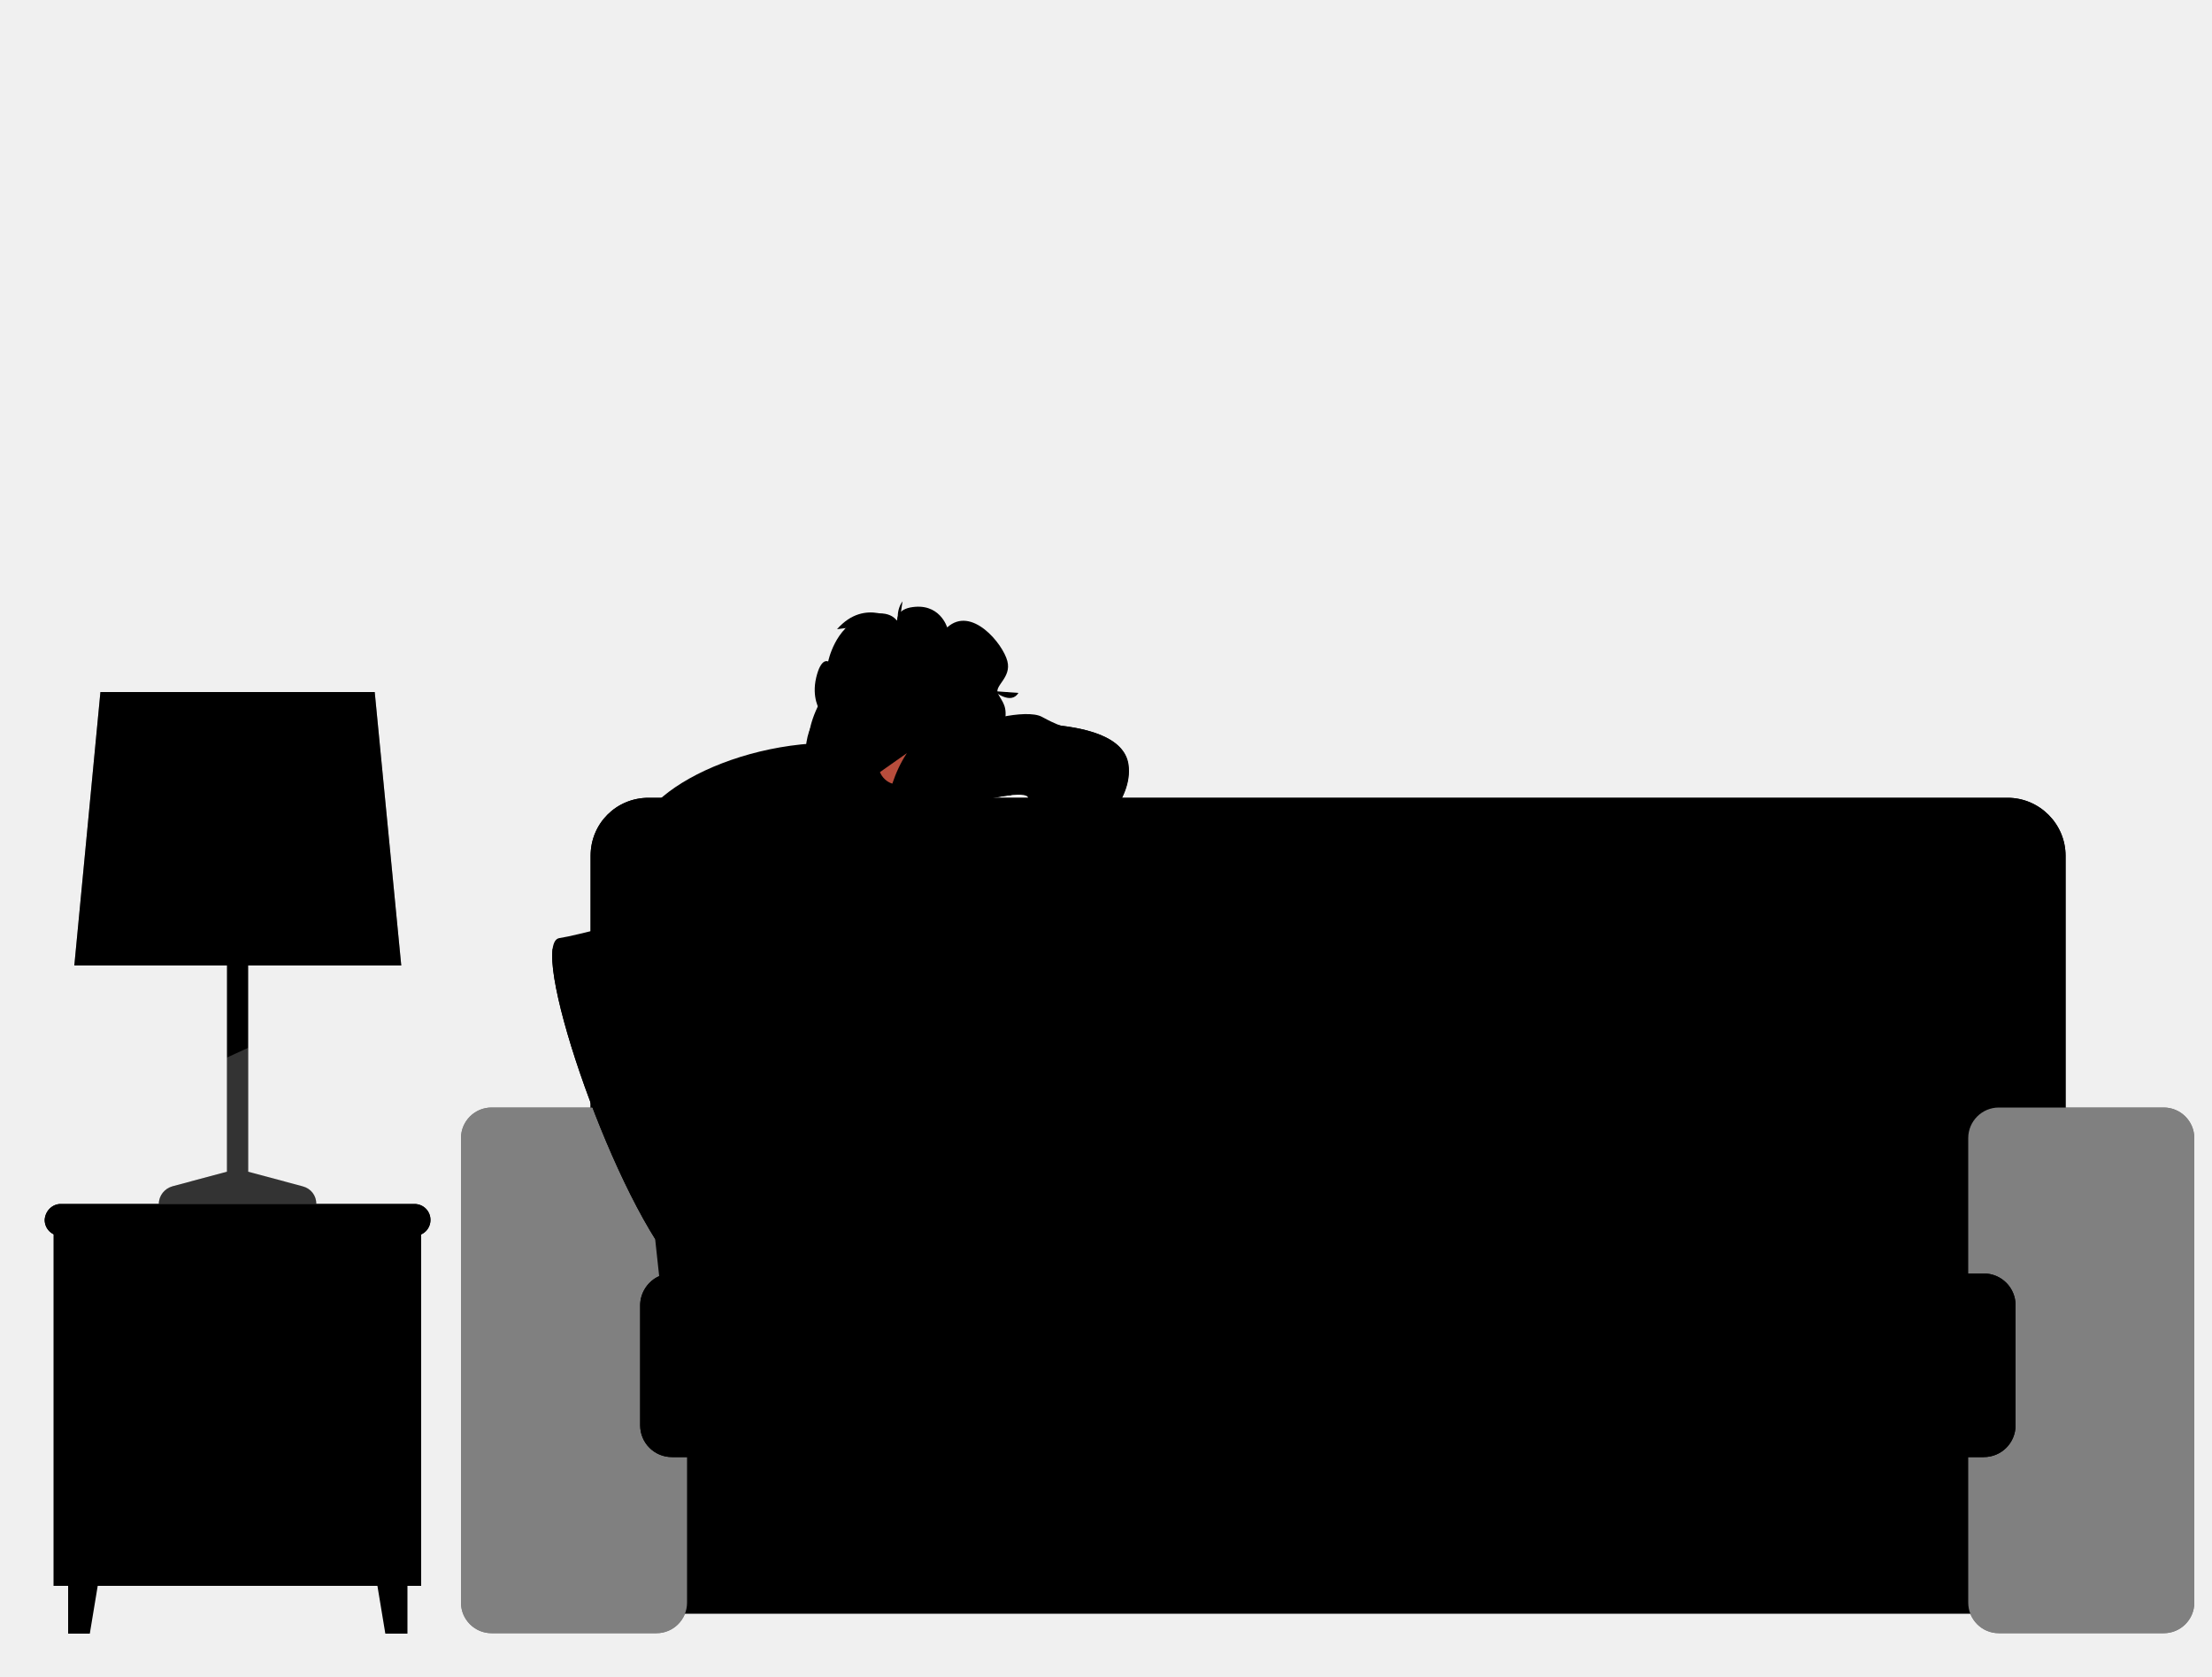
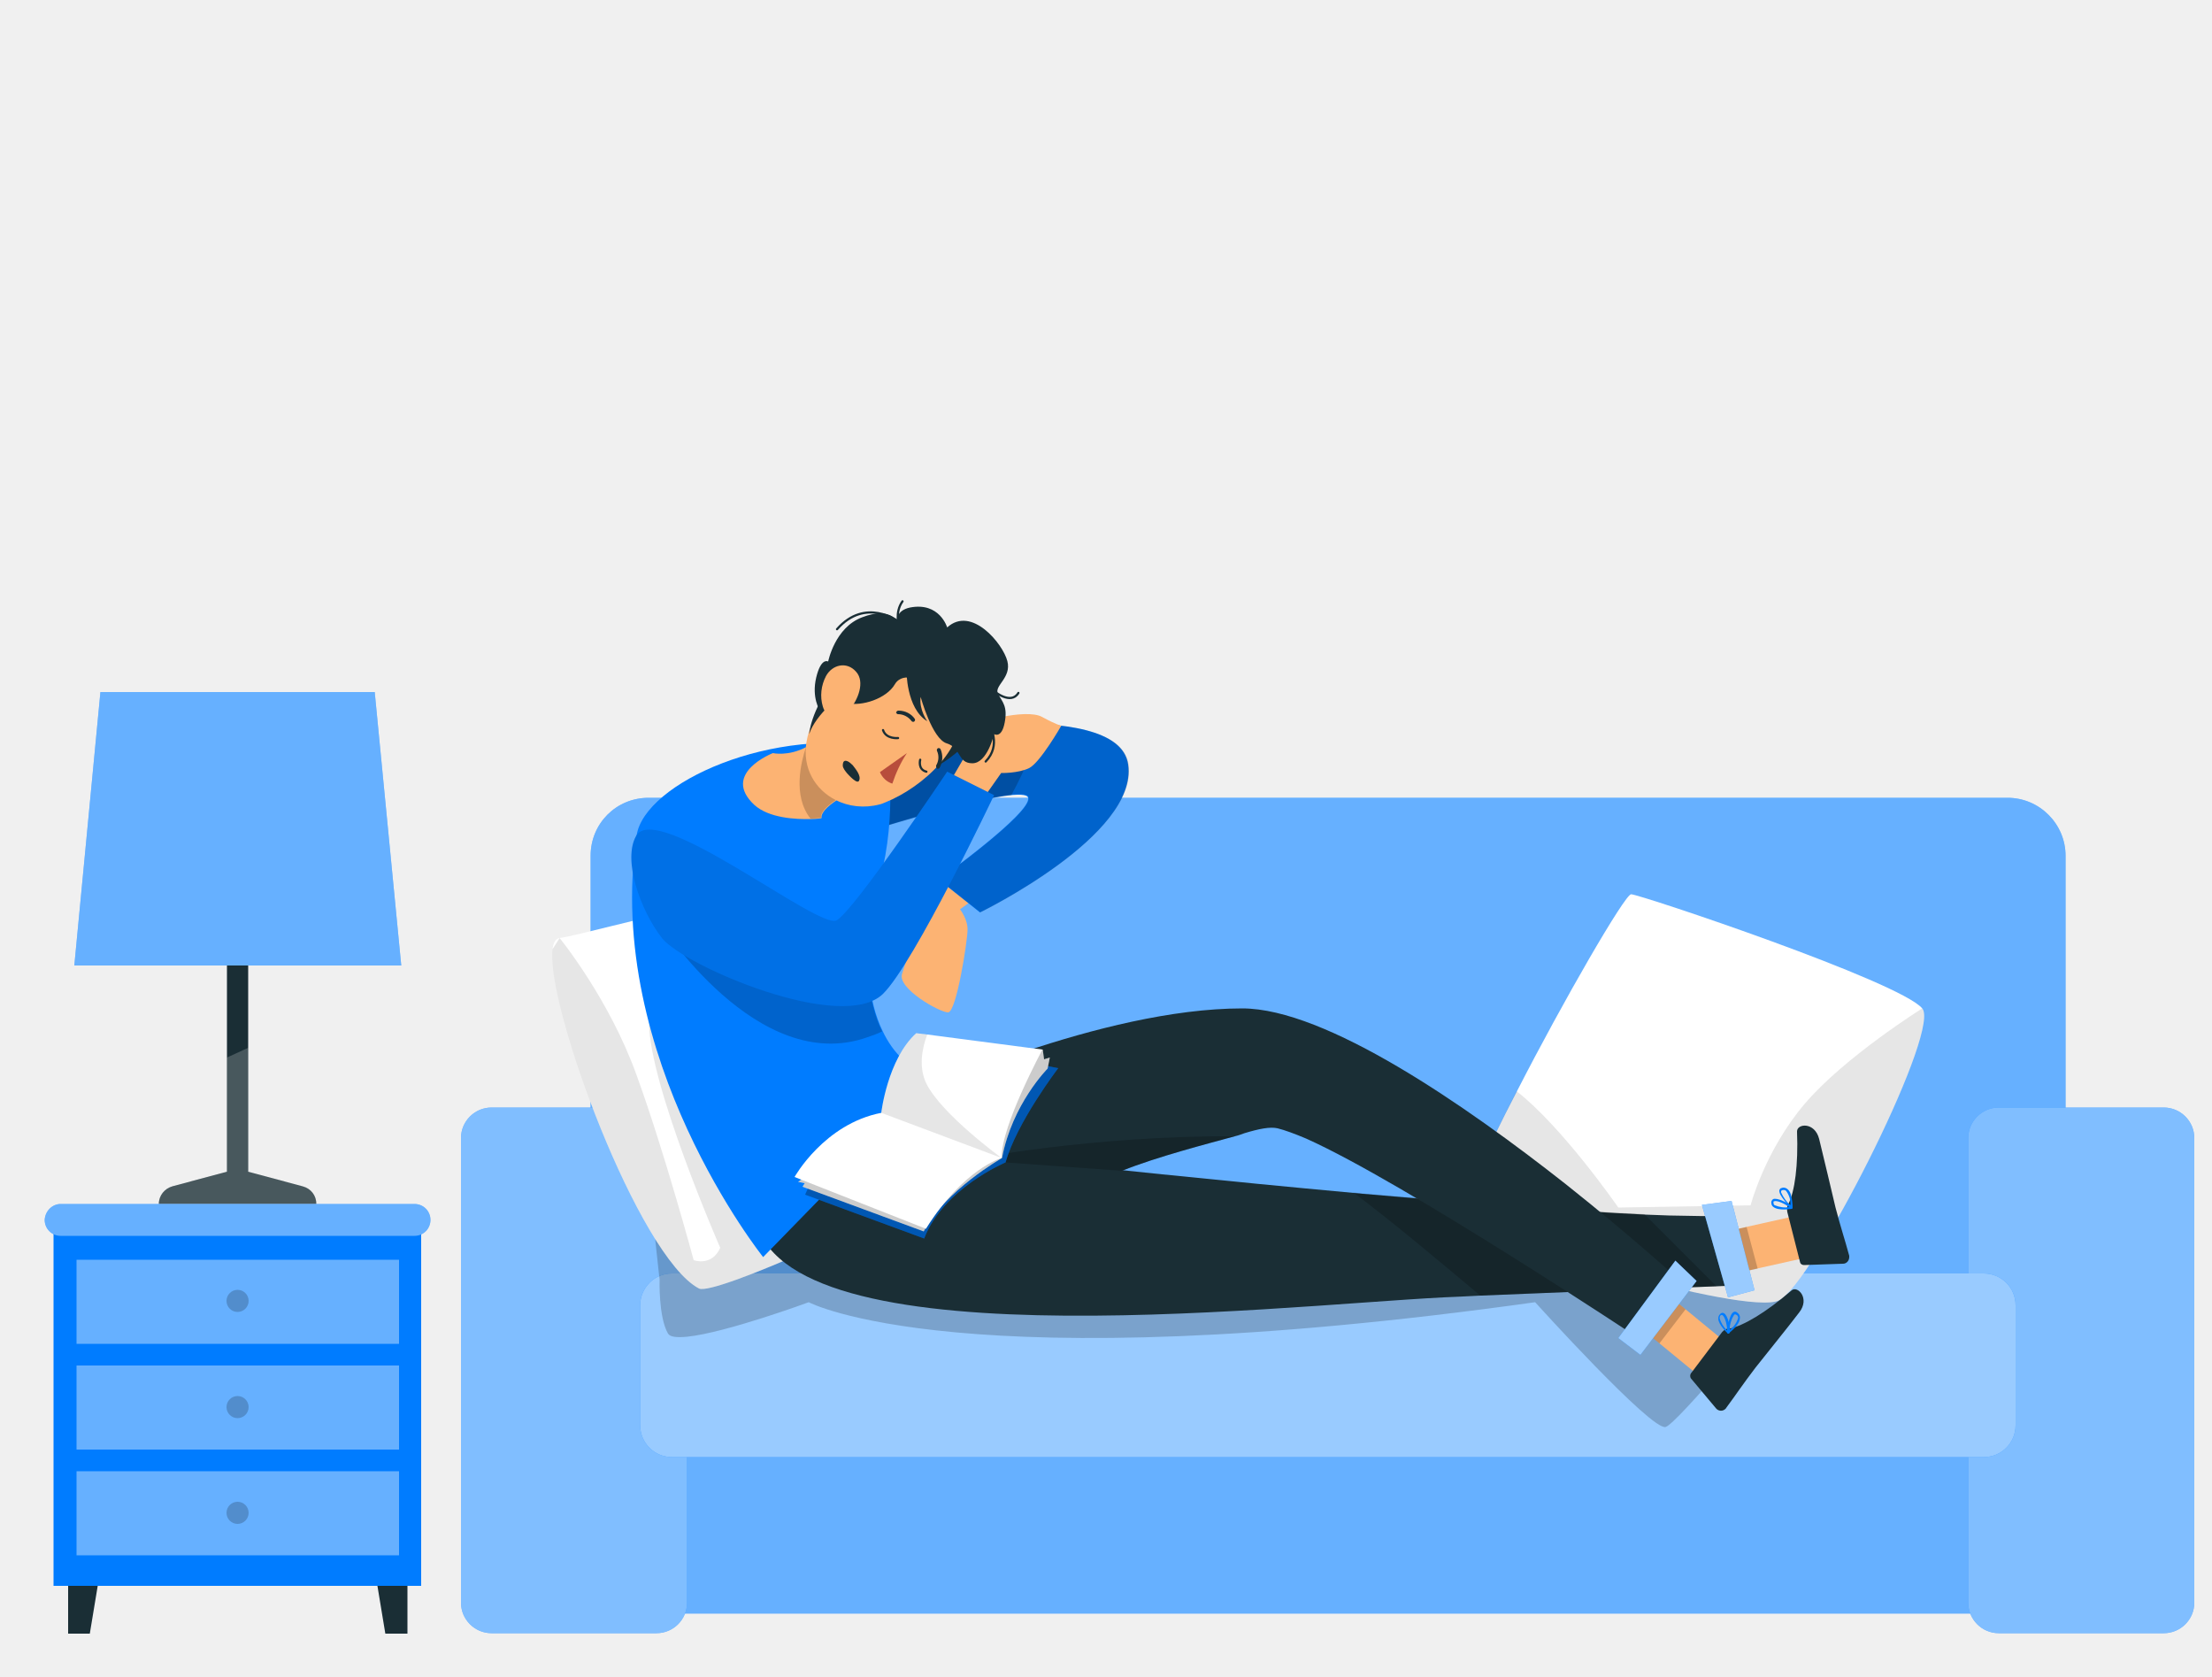
<svg xmlns="http://www.w3.org/2000/svg" version="1.1" id="Layer_1" x="0" y="0" viewBox="0 0 500 379" style="enable-background:new 0 0 500 379" xml:space="preserve">
-   <style>.st0{fill:#1a2e35}.st1{fill:#007cff}.st3{fill:#fff}.st5,.st6{enable-background:new}.st5{opacity:.4;fill:#fff}.st6{opacity:.2}.st8,.st9{enable-background:new}.st8{opacity:.6;fill:#fff}.st9{opacity:.1}.st10{fill:#fcb373}.st12{fill:none;stroke:#1a2e35;strokeWidth:.5;strokeLinecap:round;strokeLinejoin:round;strokeLmiterlimit:10}</style>
-   <path className="st0" d="M71.5 272.1H35.9c0-1.9 1.3-3.5 3.1-4l12.3-3.3v-68.6h4.8v68.6l12.3 3.3c1.9.5 3.1 2.1 3.1 4z" />
-   <path className="st1" d="M90.7 218.2H16.8l5.9-61.8h62z" />
-   <path className="st3" d="M90.7 218.2H16.8l5.9-61.8h62z" style="opacity:.4;enable-background:new" />
+   <style>.st0{fill:#1a2e35}.st1{fill:#007cff}.st3{fill:#fff}.st5,.st6{enable-background:new}.st5{opacity:.4;fill:#fff}.st6{opacity:.2}.st8,.st9{enable-background:new}.st8{opacity:.6;fill:#fff}.st9{opacity:.1}.st10{fill:#fcb373}.st12{fill:none;stroke:#1a2e35;stroke-width:.5;stroke-linecap:round;strokeLinejoin:round;strokeLmiterlimit:10}</style>
+   <path class="st0" d="M71.5 272.1H35.9c0-1.9 1.3-3.5 3.1-4l12.3-3.3v-68.6h4.8v68.6l12.3 3.3c1.9.5 3.1 2.1 3.1 4z" />
+   <path class="st1" d="M90.7 218.2H16.8l5.9-61.8h62z" />
+   <path class="st3" d="M90.7 218.2H16.8l5.9-61.8h62z" style="opacity:.4;enable-background:new" />
  <path d="M71.5 272.1H35.9c0-1.9 1.3-3.5 3.1-4l12.3-3.3V239l4.8-2.2v27.9l12.3 3.3c1.9.6 3.1 2.2 3.1 4.1z" style="opacity:.2;fill:#fff" />
-   <path className="st0" d="M92.1 369.2h-5l-2.4-14.5h7.4zm-76.7 0h4.9l2.4-14.5h-7.3z" />
-   <path className="st1" d="M12.1 274.2h83.1v84.2H12.1z" />
-   <path className="st1" d="M13.7 272.1h80c2 0 3.6 1.6 3.6 3.6s-1.6 3.6-3.6 3.6h-80c-2 0-3.6-1.6-3.6-3.6.1-2 1.7-3.6 3.6-3.6z" />
-   <path className="st5" d="M13.7 272.1h80c2 0 3.6 1.6 3.6 3.6s-1.6 3.6-3.6 3.6h-80c-2 0-3.6-1.6-3.6-3.6.1-2 1.7-3.6 3.6-3.6zm3.6 12.6h72.9v19H17.3z" />
-   <circle className="st6" cx="53.7" cy="294" r="2.5" />
-   <path className="st5" d="M17.3 308.6h72.9v19H17.3z" />
-   <circle className="st6" cx="53.7" cy="318" r="2.5" />
-   <path className="st5" d="M17.3 332.5h72.9v19H17.3z" />
-   <circle className="st6" cx="53.7" cy="341.9" r="2.5" />
-   <path className="st1" d="M133.5 193.4v135.9h333.4V193.4c0-7.2-5.9-13.1-13.1-13.1H146.6c-7.3 0-13.1 5.8-13.1 13.1z" />
-   <path className="st5" d="M133.5 193.4v135.9h333.4V193.4c0-7.2-5.9-13.1-13.1-13.1H146.6c-7.3 0-13.1 5.8-13.1 13.1z" />
-   <path transform="rotate(-180 300.135 342.43)" className="st1" d="M141.7 320.2h316.9v44.5H141.7z" />
-   <path transform="rotate(-180 300.135 342.43)" className="st5" d="M141.7 320.2h316.9v44.5H141.7z" />
-   <path className="st1" d="M444.9 257.2v105c0 3.8 3.1 6.9 6.9 6.9h37.3c3.8 0 6.9-3.1 6.9-6.9v-105c0-3.8-3.1-6.9-6.9-6.9h-37.3c-3.8 0-6.9 3.1-6.9 6.9zm-340.7 0v105c0 3.8 3.1 6.9 6.9 6.9h37.3c3.8 0 6.9-3.1 6.9-6.9v-105c0-3.8-3.1-6.9-6.9-6.9h-37.3c-3.8 0-6.9 3.1-6.9 6.9z" />
+   <path class="st0" d="M92.1 369.2h-5l-2.4-14.5h7.4zm-76.7 0h4.9l2.4-14.5h-7.3z" />
+   <path class="st1" d="M12.1 274.2h83.1v84.2H12.1z" />
+   <path class="st1" d="M13.7 272.1h80c2 0 3.6 1.6 3.6 3.6s-1.6 3.6-3.6 3.6h-80c-2 0-3.6-1.6-3.6-3.6.1-2 1.7-3.6 3.6-3.6z" />
+   <path class="st5" d="M13.7 272.1h80c2 0 3.6 1.6 3.6 3.6s-1.6 3.6-3.6 3.6h-80c-2 0-3.6-1.6-3.6-3.6.1-2 1.7-3.6 3.6-3.6zm3.6 12.6h72.9v19H17.3z" />
+   <circle class="st6" cx="53.7" cy="294" r="2.5" />
+   <path class="st5" d="M17.3 308.6h72.9v19H17.3z" />
+   <circle class="st6" cx="53.7" cy="318" r="2.5" />
+   <path class="st5" d="M17.3 332.5h72.9v19H17.3z" />
+   <circle class="st6" cx="53.7" cy="341.9" r="2.5" />
+   <path class="st1" d="M133.5 193.4v135.9h333.4V193.4c0-7.2-5.9-13.1-13.1-13.1H146.6c-7.3 0-13.1 5.8-13.1 13.1z" />
+   <path class="st5" d="M133.5 193.4v135.9h333.4V193.4c0-7.2-5.9-13.1-13.1-13.1H146.6c-7.3 0-13.1 5.8-13.1 13.1z" />
+   <path transform="rotate(-180 300.135 342.43)" class="st1" d="M141.7 320.2h316.9v44.5H141.7z" />
+   <path transform="rotate(-180 300.135 342.43)" class="st5" d="M141.7 320.2h316.9v44.5H141.7z" />
+   <path class="st1" d="M444.9 257.2v105c0 3.8 3.1 6.9 6.9 6.9h37.3c3.8 0 6.9-3.1 6.9-6.9v-105c0-3.8-3.1-6.9-6.9-6.9h-37.3c-3.8 0-6.9 3.1-6.9 6.9zm-340.7 0v105c0 3.8 3.1 6.9 6.9 6.9h37.3c3.8 0 6.9-3.1 6.9-6.9v-105c0-3.8-3.1-6.9-6.9-6.9h-37.3c-3.8 0-6.9 3.1-6.9 6.9z" />
  <path d="M444.9 257.2v105c0 3.8 3.1 6.9 6.9 6.9h37.3c3.8 0 6.9-3.1 6.9-6.9v-105c0-3.8-3.1-6.9-6.9-6.9h-37.3c-3.8 0-6.9 3.1-6.9 6.9zm-340.7 0v105c0 3.8 3.1 6.9 6.9 6.9h37.3c3.8 0 6.9-3.1 6.9-6.9v-105c0-3.8-3.1-6.9-6.9-6.9h-37.3c-3.8 0-6.9 3.1-6.9 6.9z" style="enable-background:new;opacity:.5;fill:#fff" />
-   <path className="st1" d="M144.7 295v27.1c0 4 3.2 7.2 7.2 7.2h296.5c4 0 7.2-3.2 7.2-7.2V295c0-4-3.2-7.2-7.2-7.2H151.9c-1 0-2 .2-2.9.6-2.5 1.1-4.3 3.7-4.3 6.6z" />
-   <path className="st8" d="M144.7 295v27.1c0 4 3.2 7.2 7.2 7.2h296.5c4 0 7.2-3.2 7.2-7.2V295c0-4-3.2-7.2-7.2-7.2H151.9c-1 0-2 .2-2.9.6-2.5 1.1-4.3 3.7-4.3 6.6z" />
-   <path className="st6" d="m149 288.4.1.7s-.3 8.5 1.9 12.3c.5.8 2.1.9 4.3.7 8.8-.9 27.5-7.8 27.5-7.8s34.2 18.2 164.2 0c0 0 26.3 29.1 29.5 28.2 2.6-.8 23.5-25.9 30.7-34.6l-233.1-7-18.7-1.7-7.3.9.9 8.3z" />
-   <path className="st3" d="M331.3 275c3.2 4.6 63.1 22.5 70.8 18.9 7.5-3.6 35.7-58.9 32.6-65.7l-.2-.3c-5.1-6.1-63.6-25.7-65.8-25.8-1.4 0-15.3 24-25.8 44.5-7.3 14-12.9 26.5-11.6 28.4z" />
-   <path className="st9" d="M331.3 275c3.2 4.6 63.1 22.5 70.8 18.9 7.5-3.6 35.7-58.9 32.6-65.7l-.2-.3s-17.6 11-26.6 21.6c-9 10.6-12.2 22.9-12.2 22.9l-29.9.5s-12.5-18.1-23-26.3c-7.2 14-12.8 26.5-11.5 28.4z" />
-   <path className="st3" d="M158 291.2c3.4 1.8 46.6-17.9 50.7-22.3 4.1-4.5-.7-10.8-.7-10.8s-6.3-14.4-12.5-28.4c-5-11.3-10-22.4-11.7-25.6-3.7-7.1-49.2 6.7-57.3 7.9-.9.1-1.4 1-1.6 2.5-1.6 12.7 19.5 69.6 33.1 76.7z" />
-   <path className="st9" d="M158 291.2c3.4 1.8 46.6-17.9 50.7-22.3 4.1-4.5-.7-10.8-.7-10.8s-6.3-14.4-12.5-28.4c-22.2-4-48.8-7-48.8 1.3 0 14.2 16.1 51 16.1 51-1.9 4.3-6 2.8-6 2.8s-6.6-24.5-12.9-41.8c-6.2-17.3-17.4-31-17.4-31l-1.6 2.5c-1.6 12.7 19.5 69.6 33.1 76.7z" />
+   <path class="st1" d="M144.7 295v27.1c0 4 3.2 7.2 7.2 7.2h296.5c4 0 7.2-3.2 7.2-7.2V295c0-4-3.2-7.2-7.2-7.2H151.9c-1 0-2 .2-2.9.6-2.5 1.1-4.3 3.7-4.3 6.6z" />
+   <path class="st8" d="M144.7 295v27.1c0 4 3.2 7.2 7.2 7.2h296.5c4 0 7.2-3.2 7.2-7.2V295c0-4-3.2-7.2-7.2-7.2H151.9c-1 0-2 .2-2.9.6-2.5 1.1-4.3 3.7-4.3 6.6z" />
+   <path class="st6" d="m149 288.4.1.7s-.3 8.5 1.9 12.3c.5.8 2.1.9 4.3.7 8.8-.9 27.5-7.8 27.5-7.8s34.2 18.2 164.2 0c0 0 26.3 29.1 29.5 28.2 2.6-.8 23.5-25.9 30.7-34.6l-233.1-7-18.7-1.7-7.3.9.9 8.3z" />
+   <path class="st3" d="M331.3 275c3.2 4.6 63.1 22.5 70.8 18.9 7.5-3.6 35.7-58.9 32.6-65.7l-.2-.3c-5.1-6.1-63.6-25.7-65.8-25.8-1.4 0-15.3 24-25.8 44.5-7.3 14-12.9 26.5-11.6 28.4z" />
+   <path class="st9" d="M331.3 275c3.2 4.6 63.1 22.5 70.8 18.9 7.5-3.6 35.7-58.9 32.6-65.7l-.2-.3s-17.6 11-26.6 21.6c-9 10.6-12.2 22.9-12.2 22.9l-29.9.5s-12.5-18.1-23-26.3c-7.2 14-12.8 26.5-11.5 28.4z" />
+   <path class="st3" d="M158 291.2c3.4 1.8 46.6-17.9 50.7-22.3 4.1-4.5-.7-10.8-.7-10.8s-6.3-14.4-12.5-28.4c-5-11.3-10-22.4-11.7-25.6-3.7-7.1-49.2 6.7-57.3 7.9-.9.1-1.4 1-1.6 2.5-1.6 12.7 19.5 69.6 33.1 76.7z" />
+   <path class="st9" d="M158 291.2c3.4 1.8 46.6-17.9 50.7-22.3 4.1-4.5-.7-10.8-.7-10.8s-6.3-14.4-12.5-28.4c-22.2-4-48.8-7-48.8 1.3 0 14.2 16.1 51 16.1 51-1.9 4.3-6 2.8-6 2.8s-6.6-24.5-12.9-41.8c-6.2-17.3-17.4-31-17.4-31l-1.6 2.5c-1.6 12.7 19.5 69.6 33.1 76.7z" />
  <g id="_x3C_Group_x3E__2_">
-     <path className="st10" d="M219.2 195.3s-6.3 3.7-8.8 6.3c-2.4 2.6-5.3 15.2-6.5 18.5-1.1 3.3 8.5 8.7 10.4 8.7s4.4-16.3 4.4-18.6c.1-2.4-1.7-4.7-1.7-4.7l7.3-5.3-5.1-4.9z" />
-     <path className="st1" d="M200.3 166.3s52.5-9.5 54.7 6.5c2.3 16-33.5 33.4-33.5 33.4l-9.3-7.4s21-15.1 20.2-18.5c-.8-3.4-33 6.6-33 6.6l.9-20.6z" />
-     <path className="st6" d="M214.2 197.4c-1.2.8-1.9 1.4-1.9 1.4l.1.1 9.2 7.3s35.7-17.4 33.5-33.4c-.9-6.3-9.6-8.6-19.8-9.2-15.7-.8-34.9 2.7-34.9 2.7l-.8 20.5s20.3-6.3 29-7.2c2.3-.2 3.8-.1 3.9.6.7 2.9-13.2 13.4-18.3 17.2z" />
-     <path className="st6" d="M199.6 186.9s20.3-6.3 29-7.2c3.4-6.2 5.5-11.9 6.7-16-15.7-.8-34.9 2.7-34.9 2.7l-.8 20.5z" />
-     <path className="st10" d="m407.9 284.3-2.5-9.4-21.9 4.9 2.4 9.4z" />
-     <path className="st0" d="m404 273.9 2.9 11.4c.1.4.5.6.9.6l8.8-.3c.8 0 1.4-.7 1.4-1.5v-.3c-1-3.7-1.9-6.3-3.1-10.9-.7-2.9-2.7-11.5-3.7-15.5-1-3.9-5-3.5-5-1.7.3 7.6-.5 13.6-2 16.5-.3.5-.3 1.1-.2 1.7z" />
-     <path className="st1" d="M405.2 272.9c0 .1-.1.2-.1.2-.1 0-.2 0-.2-.1-.3-.3-2.9-2.8-2.7-4 .1-.3.3-.5.5-.5.4-.2.9-.1 1.3.2.5.4.8 1 .9 1.7.2.8.3 1.7.3 2.5zm-.5-.5c.1-1.2-.3-2.4-1-3.3-.3-.2-.6-.2-.9-.1-.2.1-.2.2-.2.2v.3c.5 1.1 1.2 2.1 2.1 2.9z" />
-     <path className="st1" d="M405.2 273c0 .1-.1.1-.2.2-.1 0-2.9.5-4.1-.4-.3-.2-.5-.5-.5-.9-.1-.3.1-.7.4-.9.9-.4 3.5.9 4.3 1.7v.1c.1.1.1.2.1.2zm-4-.6c1 .4 2.1.6 3.2.4-1-.8-2.8-1.6-3.4-1.3-.1 0-.2.1-.1.4v.1c0 .2.1.3.3.4z" />
-     <path className="st6" d="m385.9 289.2-2.4-9.4 11.3-2.5 2.5 9.4z" />
-     <path className="st10" d="m383.5 310.5 5.9-7.7-17.4-14.3-5.9 7.7z" />
-     <path className="st0" d="m389.3 301-7.1 9.4c-.2.3-.2.8 0 1.1l5.7 6.8c.5.6 1.4.7 2 .2.1-.1.2-.1.2-.2 2.3-3.1 3.8-5.4 6.7-9.2 1.8-2.3 7.4-9.2 9.9-12.5 2.5-3.2-.4-6.1-1.7-5-5.8 5-11 8.1-14.2 8.7-.6-.1-1.1.3-1.5.7z" />
-     <path className="st1" d="M390.8 301.3c-.1.1-.2.1-.3 0-.1 0-.1-.1-.1-.2 0-.4.4-4.1 1.5-4.6.2-.1.5-.1.7.1.4.2.7.7.7 1.1 0 .7-.3 1.3-.7 1.8-.5.7-1.2 1.3-1.8 1.8zm.1-.7c1-.7 1.7-1.7 2-2.8 0-.3-.2-.6-.5-.7-.2-.1-.3-.1-.3 0-.1 0-.2.1-.2.2-.6.9-.9 2.1-1 3.3z" />
-     <path className="st1" d="M390.8 301.4h-.2c-.1-.1-2.2-2-2.2-3.4 0-.4.1-.7.4-1 .2-.3.6-.4.9-.2.9.5 1.5 3.3 1.3 4.4l-.1.1c-.1 0-.1.1-.1.1zm-2.1-3.5c.3 1.1.9 2 1.7 2.8 0-1.3-.5-3.2-1.1-3.5-.1 0-.2-.1-.4.1l-.1.1c0 .1-.1.3-.1.5z" />
-     <path className="st6" d="m366.1 296.3 5.9-7.8 9 7.4-5.9 7.7z" />
-     <path className="st0" d="m164.5 248.2 6 25.1c2 35.3 116.6 21.9 155.8 19.9 2.1-.1 5-.2 8.4-.4 16.3-.7 44.6-1.8 53.4-2.1 1.7-.1 2.7-.1 2.7-.1l-.4-15.8c-3.6.1-8 0-13.1-.1-1.7-.1-3.6-.1-5.4-.2-17-.8-40-2.6-63.9-4.7-.7-.1-1.3-.1-2-.2-57.9-5.3-120.9-12.6-120.9-12.6l-20.6-8.8z" />
-     <path className="st1" d="m391.4 271.4 5.2 20.2-6 1.6-5.9-20.9z" />
-     <path className="st8" d="m391.4 271.4 5.2 20.2-6 1.6-5.9-20.9z" />
-     <path className="st6" d="M305.9 269.5c8.1 6 19.9 15.9 28.7 23.3 16.3-.7 44.6-1.8 53.4-2.1l-16.3-16.3c-17-.8-40-2.6-63.9-4.7-.5-.1-1.2-.1-1.9-.2z" />
-     <path className="st0" d="M170.5 273.3c23.9 34.5 81.1-7.9 81.1-7.9.6-.3 1.3-.6 2-.8 8-3.2 19.3-6.1 25.5-7.8.9-.2 1.6-.5 2.2-.7 3.3-1 5.8-1.5 7.5-1.1 1.6.4 3.8 1.2 6.4 2.3 22.2 9.9 75.9 45.6 75.9 45.6l9.5-12.7s-11.2-10.3-26.7-22.6c-22.6-17.8-54.2-39.7-73.1-39.7-31.9 0-73.5 19.2-73.5 19.2l-23-12.5-13.8 38.7z" />
-     <path className="st1" d="m383.5 289.5-12.7 16.7-5-3.8 12.9-17.5z" />
-     <path className="st8" d="m383.5 289.5-12.7 16.7-5-3.8 12.9-17.5z" />
-     <path className="st6" d="m218.8 262.1 34.8 2.5c8-3.2 19.3-6.1 25.5-7.8-32.4-.2-60.3 5.3-60.3 5.3z" />
-     <path className="st1" d="m172.5 284.1 39-40c-5.9-2.3-9.7-6.2-12-11.1-3.4-7-3.7-15.8-2.7-23.8.5-3.8 1.2-7.4 2.1-10.5 4-14.4 1.7-29.6 1.7-29.6-25.9-5.4-54.9 7.9-56.7 19.7-7.5 50.2 28.6 95.3 28.6 95.3z" />
-     <path className="st10" d="m212.7 180.2 5-8.6s.7-4.4 1.5-6.5c.9-2.1 12.8-5 16.3-3.1s4.4 2 4.4 2-4.8 8.4-7.3 9.6c-2.5 1.2-6.3 1.1-6.3 1.1l-7.1 10.1-6.5-4.6zm-42.2 1.7c3.3 3 9.4 3.3 12.8 3.2 1.4 0 2.4-.2 2.4-.2-.4-2.5 6.8-6 6.8-6l-6.5-12-.3-.5c-.2.2-.5.4-.7.6-.9.8-1.8 1.4-2.7 1.8-4.1 2.2-7.6 1.4-7.6 1.4s-11.8 4.6-4.2 11.7z" />
-     <path className="st6" d="M183.2 185c1.4 0 2.4-.2 2.4-.2-.4-2.5 6.8-6 6.8-6l-6.5-12-1 .1-2.1.3s-.3.6-.6 1.6c-1.1 3.3-3.1 11 1 16.2z" />
-     <path className="st0" d="M221 165s-7.9 10.9-16.6 9.6c-8.7-1.3 8.8-19 8.8-19l7.8 9.4z" />
-     <path className="st10" d="M182.3 167.7c-1 5.9 2 10.8 6.6 13.1 2.9 1.5 6.5 1.9 9.9 1 .5-.1.9-.3 1.4-.5 8.2-3.3 19.1-12.7 16.7-22.6-1.6-7.1-8.7-11.5-15.8-9.8-2 .5-3.9 1.4-5.5 2.7-7.5 6.1-12.2 9.3-13.3 16.1z" />
+     <path class="st10" d="M219.2 195.3s-6.3 3.7-8.8 6.3c-2.4 2.6-5.3 15.2-6.5 18.5-1.1 3.3 8.5 8.7 10.4 8.7s4.4-16.3 4.4-18.6c.1-2.4-1.7-4.7-1.7-4.7l7.3-5.3-5.1-4.9z" />
+     <path class="st1" d="M200.3 166.3s52.5-9.5 54.7 6.5c2.3 16-33.5 33.4-33.5 33.4l-9.3-7.4s21-15.1 20.2-18.5c-.8-3.4-33 6.6-33 6.6l.9-20.6z" />
+     <path class="st6" d="M214.2 197.4c-1.2.8-1.9 1.4-1.9 1.4l.1.1 9.2 7.3s35.7-17.4 33.5-33.4c-.9-6.3-9.6-8.6-19.8-9.2-15.7-.8-34.9 2.7-34.9 2.7l-.8 20.5s20.3-6.3 29-7.2c2.3-.2 3.8-.1 3.9.6.7 2.9-13.2 13.4-18.3 17.2z" />
+     <path class="st6" d="M199.6 186.9s20.3-6.3 29-7.2c3.4-6.2 5.5-11.9 6.7-16-15.7-.8-34.9 2.7-34.9 2.7l-.8 20.5z" />
+     <path class="st10" d="m407.9 284.3-2.5-9.4-21.9 4.9 2.4 9.4z" />
+     <path class="st0" d="m404 273.9 2.9 11.4c.1.4.5.6.9.6l8.8-.3c.8 0 1.4-.7 1.4-1.5v-.3c-1-3.7-1.9-6.3-3.1-10.9-.7-2.9-2.7-11.5-3.7-15.5-1-3.9-5-3.5-5-1.7.3 7.6-.5 13.6-2 16.5-.3.5-.3 1.1-.2 1.7z" />
+     <path class="st1" d="M405.2 272.9c0 .1-.1.2-.1.2-.1 0-.2 0-.2-.1-.3-.3-2.9-2.8-2.7-4 .1-.3.3-.5.5-.5.4-.2.9-.1 1.3.2.5.4.8 1 .9 1.7.2.8.3 1.7.3 2.5zm-.5-.5c.1-1.2-.3-2.4-1-3.3-.3-.2-.6-.2-.9-.1-.2.1-.2.2-.2.2v.3c.5 1.1 1.2 2.1 2.1 2.9z" />
+     <path class="st1" d="M405.2 273c0 .1-.1.1-.2.2-.1 0-2.9.5-4.1-.4-.3-.2-.5-.5-.5-.9-.1-.3.1-.7.4-.9.9-.4 3.5.9 4.3 1.7v.1c.1.1.1.2.1.2zm-4-.6c1 .4 2.1.6 3.2.4-1-.8-2.8-1.6-3.4-1.3-.1 0-.2.1-.1.4v.1c0 .2.1.3.3.4z" />
+     <path class="st6" d="m385.9 289.2-2.4-9.4 11.3-2.5 2.5 9.4z" />
+     <path class="st10" d="m383.5 310.5 5.9-7.7-17.4-14.3-5.9 7.7z" />
+     <path class="st0" d="m389.3 301-7.1 9.4c-.2.3-.2.8 0 1.1l5.7 6.8c.5.6 1.4.7 2 .2.1-.1.2-.1.2-.2 2.3-3.1 3.8-5.4 6.7-9.2 1.8-2.3 7.4-9.2 9.9-12.5 2.5-3.2-.4-6.1-1.7-5-5.8 5-11 8.1-14.2 8.7-.6-.1-1.1.3-1.5.7z" />
+     <path class="st1" d="M390.8 301.3c-.1.1-.2.1-.3 0-.1 0-.1-.1-.1-.2 0-.4.4-4.1 1.5-4.6.2-.1.5-.1.7.1.4.2.7.7.7 1.1 0 .7-.3 1.3-.7 1.8-.5.7-1.2 1.3-1.8 1.8zm.1-.7c1-.7 1.7-1.7 2-2.8 0-.3-.2-.6-.5-.7-.2-.1-.3-.1-.3 0-.1 0-.2.1-.2.2-.6.9-.9 2.1-1 3.3z" />
+     <path class="st1" d="M390.8 301.4h-.2c-.1-.1-2.2-2-2.2-3.4 0-.4.1-.7.4-1 .2-.3.6-.4.9-.2.9.5 1.5 3.3 1.3 4.4l-.1.1c-.1 0-.1.1-.1.1zm-2.1-3.5c.3 1.1.9 2 1.7 2.8 0-1.3-.5-3.2-1.1-3.5-.1 0-.2-.1-.4.1l-.1.1c0 .1-.1.3-.1.5z" />
+     <path class="st6" d="m366.1 296.3 5.9-7.8 9 7.4-5.9 7.7z" />
+     <path class="st0" d="m164.5 248.2 6 25.1c2 35.3 116.6 21.9 155.8 19.9 2.1-.1 5-.2 8.4-.4 16.3-.7 44.6-1.8 53.4-2.1 1.7-.1 2.7-.1 2.7-.1l-.4-15.8c-3.6.1-8 0-13.1-.1-1.7-.1-3.6-.1-5.4-.2-17-.8-40-2.6-63.9-4.7-.7-.1-1.3-.1-2-.2-57.9-5.3-120.9-12.6-120.9-12.6l-20.6-8.8z" />
+     <path class="st1" d="m391.4 271.4 5.2 20.2-6 1.6-5.9-20.9z" />
+     <path class="st8" d="m391.4 271.4 5.2 20.2-6 1.6-5.9-20.9z" />
+     <path class="st6" d="M305.9 269.5c8.1 6 19.9 15.9 28.7 23.3 16.3-.7 44.6-1.8 53.4-2.1l-16.3-16.3c-17-.8-40-2.6-63.9-4.7-.5-.1-1.2-.1-1.9-.2z" />
+     <path class="st0" d="M170.5 273.3c23.9 34.5 81.1-7.9 81.1-7.9.6-.3 1.3-.6 2-.8 8-3.2 19.3-6.1 25.5-7.8.9-.2 1.6-.5 2.2-.7 3.3-1 5.8-1.5 7.5-1.1 1.6.4 3.8 1.2 6.4 2.3 22.2 9.9 75.9 45.6 75.9 45.6l9.5-12.7s-11.2-10.3-26.7-22.6c-22.6-17.8-54.2-39.7-73.1-39.7-31.9 0-73.5 19.2-73.5 19.2l-23-12.5-13.8 38.7z" />
+     <path class="st1" d="m383.5 289.5-12.7 16.7-5-3.8 12.9-17.5z" />
+     <path class="st8" d="m383.5 289.5-12.7 16.7-5-3.8 12.9-17.5z" />
+     <path class="st6" d="m218.8 262.1 34.8 2.5c8-3.2 19.3-6.1 25.5-7.8-32.4-.2-60.3 5.3-60.3 5.3z" />
+     <path class="st1" d="m172.5 284.1 39-40c-5.9-2.3-9.7-6.2-12-11.1-3.4-7-3.7-15.8-2.7-23.8.5-3.8 1.2-7.4 2.1-10.5 4-14.4 1.7-29.6 1.7-29.6-25.9-5.4-54.9 7.9-56.7 19.7-7.5 50.2 28.6 95.3 28.6 95.3z" />
+     <path class="st10" d="m212.7 180.2 5-8.6s.7-4.4 1.5-6.5c.9-2.1 12.8-5 16.3-3.1s4.4 2 4.4 2-4.8 8.4-7.3 9.6c-2.5 1.2-6.3 1.1-6.3 1.1l-7.1 10.1-6.5-4.6zm-42.2 1.7c3.3 3 9.4 3.3 12.8 3.2 1.4 0 2.4-.2 2.4-.2-.4-2.5 6.8-6 6.8-6l-6.5-12-.3-.5c-.2.2-.5.4-.7.6-.9.8-1.8 1.4-2.7 1.8-4.1 2.2-7.6 1.4-7.6 1.4s-11.8 4.6-4.2 11.7z" />
+     <path class="st6" d="M183.2 185c1.4 0 2.4-.2 2.4-.2-.4-2.5 6.8-6 6.8-6l-6.5-12-1 .1-2.1.3s-.3.6-.6 1.6c-1.1 3.3-3.1 11 1 16.2z" />
+     <path class="st0" d="M221 165s-7.9 10.9-16.6 9.6c-8.7-1.3 8.8-19 8.8-19l7.8 9.4z" />
+     <path class="st10" d="M182.3 167.7c-1 5.9 2 10.8 6.6 13.1 2.9 1.5 6.5 1.9 9.9 1 .5-.1.9-.3 1.4-.5 8.2-3.3 19.1-12.7 16.7-22.6-1.6-7.1-8.7-11.5-15.8-9.8-2 .5-3.9 1.4-5.5 2.7-7.5 6.1-12.2 9.3-13.3 16.1z" />
    <path d="M205 170.2c-1.4 2.1-2.5 4.5-3.3 6.9-1.3-.4-2.3-1.4-2.8-2.6l6.1-4.3z" style="fill:#b84d3c" />
-     <path className="st0" d="M202.6 161.1c.1.2.2.3.4.3 1.2 0 2.3.6 3 1.5.1.2.4.3.6.2.2-.1.3-.4.2-.6-.8-1.2-2.2-1.9-3.7-1.9-.3 0-.5.2-.5.4-.1 0-.1.1 0 .1zm9.1 12.4c0 .1.1.2.1.2.2.1.5 0 .6-.2.7-1.3.8-2.8.2-4.2-.1-.2-.4-.3-.6-.2-.2.1-.3.4-.2.6.5 1.1.4 2.3-.2 3.3 0 .3 0 .4.1.5zm-2.3-23.1-3 3c-1.4-.6-3.2-.3-4.1 1.2-1.9 3.3-7.5 5.1-10.9 4.3 0 0 1.2-1 .1-1.8-1.1-.8-7.2 4.5-8.6 8.8 0 0 .3-5.2 5.6-12.1 4.9-6.4 9.8-10.6 13.2-11.3l7.7 7.9z" />
-     <path className="st12" d="M203 166.8s-2.7.3-3.4-1.8m8.4 6.7s-.6 2.2 1.4 2.7" />
-     <path className="st0" d="M191.7 172.1c.4.2.8.6 1.1.9.6.8 1.9 2.3 1.4 3.4-.4 1-2.4-1.3-2.7-1.6-.4-.5-1-1.2-1-1.8 0-1.2.6-1.2 1.2-.9zm13.2-20.6s-.1 8.6 4.7 11.5c0 0-1.9-2.6-1.5-5.5 0 0 2.6 9.5 5.9 10.5 3.3 1 2.4 4.5 5.8 4.5s4.9-6.6 4.9-6.6 1.7 1.1 2.4-2.6-.5-4.6-1.5-6.5c-1-1.8 3.1-3.6 2.1-7.4-1-3.9-8.1-12.6-13.6-7.6 0 0-1.7-5.8-8.4-4.5-3.3.7-2.9 3.1-2.9 3.1s-1.7-3.3-7.9-.9c-6.2 2.3-7.7 10-7.7 10s-1.6-1-2.7 3.6.8 7.4.8 7.4 9.9-11.7 19.6-9z" />
-     <path className="st10" d="M186.7 152.8c-1.1 2.1-1.4 4.6-.7 6.9.9 3.1 4.1 2.9 6.1.6 1.8-2.1 3.5-6.2 1.4-8.5-2.1-2.4-5.4-1.6-6.8 1z" />
-     <path className="st12" d="M224.7 156.2s3.8 3.2 5.5.4m-6.5 7.4s2.7 4.4-.9 8.1m-19.6-30.6s-1-3.1.8-5.6" />
-     <path className="st12" d="M203 140.4s-7.4-5.5-13.8 1.8" />
-     <path className="st6" d="M214.2 197.4c-1.2.8-1.9 1.4-1.9 1.4l.1.1 1.8-1.5zm-65.1 11.1s22.1 34.8 47 25.9c1.2-.4 2.3-.8 3.3-1.3-3.4-7-3.7-15.8-2.7-23.8-3 3.3-7.1 6.6-11.1 6.2-7.6-.8-36.5-7-36.5-7z" />
-     <path className="st1" d="M143.8 188.9c4.6-8.1 41.3 21.3 45.3 19.1 4-2.2 25-33.6 25-33.6l10.6 5.3s-18 37.9-25.1 44.9c-9.2 9-44.7-6.2-49.9-12.5-5-6.4-9-17.8-5.9-23.2z" />
-     <path className="st9" d="M143.8 188.9c4.6-8.1 41.3 21.3 45.3 19.1 4-2.2 25-33.6 25-33.6l10.6 5.3s-18 37.9-25.1 44.9c-9.2 9-44.7-6.2-49.9-12.5-5-6.4-9-17.8-5.9-23.2z" />
-     <path className="st1" d="m210.6 236 28.6 5.4s-9.4 12.3-11.9 21.3c0 0-14.1 5.9-18.4 17.2L182 270s3.6-10.4 19.3-16.5c0 0 1.6-13.1 9.3-17.5z" />
+     <path class="st0" d="M202.6 161.1c.1.2.2.3.4.3 1.2 0 2.3.6 3 1.5.1.2.4.3.6.2.2-.1.3-.4.2-.6-.8-1.2-2.2-1.9-3.7-1.9-.3 0-.5.2-.5.4-.1 0-.1.1 0 .1zm9.1 12.4c0 .1.1.2.1.2.2.1.5 0 .6-.2.7-1.3.8-2.8.2-4.2-.1-.2-.4-.3-.6-.2-.2.1-.3.4-.2.6.5 1.1.4 2.3-.2 3.3 0 .3 0 .4.1.5zm-2.3-23.1-3 3c-1.4-.6-3.2-.3-4.1 1.2-1.9 3.3-7.5 5.1-10.9 4.3 0 0 1.2-1 .1-1.8-1.1-.8-7.2 4.5-8.6 8.8 0 0 .3-5.2 5.6-12.1 4.9-6.4 9.8-10.6 13.2-11.3l7.7 7.9z" />
+     <path class="st12" d="M203 166.8s-2.7.3-3.4-1.8m8.4 6.7s-.6 2.2 1.4 2.7" />
+     <path class="st0" d="M191.7 172.1c.4.2.8.6 1.1.9.6.8 1.9 2.3 1.4 3.4-.4 1-2.4-1.3-2.7-1.6-.4-.5-1-1.2-1-1.8 0-1.2.6-1.2 1.2-.9zm13.2-20.6s-.1 8.6 4.7 11.5c0 0-1.9-2.6-1.5-5.5 0 0 2.6 9.5 5.9 10.5 3.3 1 2.4 4.5 5.8 4.5s4.9-6.6 4.9-6.6 1.7 1.1 2.4-2.6-.5-4.6-1.5-6.5c-1-1.8 3.1-3.6 2.1-7.4-1-3.9-8.1-12.6-13.6-7.6 0 0-1.7-5.8-8.4-4.5-3.3.7-2.9 3.1-2.9 3.1s-1.7-3.3-7.9-.9c-6.2 2.3-7.7 10-7.7 10s-1.6-1-2.7 3.6.8 7.4.8 7.4 9.9-11.7 19.6-9z" />
+     <path class="st10" d="M186.7 152.8c-1.1 2.1-1.4 4.6-.7 6.9.9 3.1 4.1 2.9 6.1.6 1.8-2.1 3.5-6.2 1.4-8.5-2.1-2.4-5.4-1.6-6.8 1z" />
+     <path class="st12" d="M224.7 156.2s3.8 3.2 5.5.4m-6.5 7.4s2.7 4.4-.9 8.1m-19.6-30.6s-1-3.1.8-5.6" />
+     <path class="st12" d="M203 140.4s-7.4-5.5-13.8 1.8" />
+     <path class="st6" d="M214.2 197.4c-1.2.8-1.9 1.4-1.9 1.4l.1.1 1.8-1.5zm-65.1 11.1s22.1 34.8 47 25.9c1.2-.4 2.3-.8 3.3-1.3-3.4-7-3.7-15.8-2.7-23.8-3 3.3-7.1 6.6-11.1 6.2-7.6-.8-36.5-7-36.5-7z" />
+     <path class="st1" d="M143.8 188.9c4.6-8.1 41.3 21.3 45.3 19.1 4-2.2 25-33.6 25-33.6l10.6 5.3s-18 37.9-25.1 44.9c-9.2 9-44.7-6.2-49.9-12.5-5-6.4-9-17.8-5.9-23.2z" />
+     <path class="st9" d="M143.8 188.9c4.6-8.1 41.3 21.3 45.3 19.1 4-2.2 25-33.6 25-33.6l10.6 5.3s-18 37.9-25.1 44.9c-9.2 9-44.7-6.2-49.9-12.5-5-6.4-9-17.8-5.9-23.2z" />
+     <path class="st1" d="m210.6 236 28.6 5.4s-9.4 12.3-11.9 21.3c0 0-14.1 5.9-18.4 17.2L182 270s3.6-10.4 19.3-16.5c0 0 1.6-13.1 9.3-17.5z" />
    <path d="m210.6 236 28.6 5.4s-9.4 12.3-11.9 21.3c0 0-14.1 5.9-18.4 17.2L182 270s3.6-10.4 19.3-16.5c0 0 1.6-13.1 9.3-17.5z" style="opacity:.3;enable-background:new" />
-     <path className="st3" d="m235.7 237.2.3 2.2 1.3-.4-.5 2.5s-8 8-10.3 20.2c0 0-13 7.4-17.7 16.6l-27.4-10.1.5-.8-1.5-.3 22-15 5.2-16 28.1 1.1z" />
-     <path className="st6" d="m235.7 237.2.3 2.2 1.3-.4-.5 2.5s-8 8-10.3 20.2c0 0-13 7.4-17.7 16.6l-27.4-10.1.5-.8-1.5-.3 22-15 5.2-16 28.1 1.1z" />
-     <path className="st3" d="M226.4 261.7s-8.6 2.4-17.1 16L179.6 266s6.7-12 19.6-14.5c0 0 1.4-12.1 7.9-18l2.5.3 26 3.4c.1 0-9.3 17.1-9.2 24.5z" />
-     <path className="st9" d="m226.4 261.7-27.2-10.2s1.4-12.1 7.9-18l2.5.3c-1.2 3.1-2 7.4-.2 11.1 3.5 7 17 16.8 17 16.8z" />
+     <path class="st3" d="m235.7 237.2.3 2.2 1.3-.4-.5 2.5s-8 8-10.3 20.2c0 0-13 7.4-17.7 16.6l-27.4-10.1.5-.8-1.5-.3 22-15 5.2-16 28.1 1.1z" />
+     <path class="st6" d="m235.7 237.2.3 2.2 1.3-.4-.5 2.5s-8 8-10.3 20.2c0 0-13 7.4-17.7 16.6l-27.4-10.1.5-.8-1.5-.3 22-15 5.2-16 28.1 1.1z" />
+     <path class="st3" d="M226.4 261.7s-8.6 2.4-17.1 16L179.6 266s6.7-12 19.6-14.5c0 0 1.4-12.1 7.9-18l2.5.3 26 3.4c.1 0-9.3 17.1-9.2 24.5z" />
+     <path class="st9" d="m226.4 261.7-27.2-10.2s1.4-12.1 7.9-18l2.5.3c-1.2 3.1-2 7.4-.2 11.1 3.5 7 17 16.8 17 16.8z" />
  </g>
</svg>
